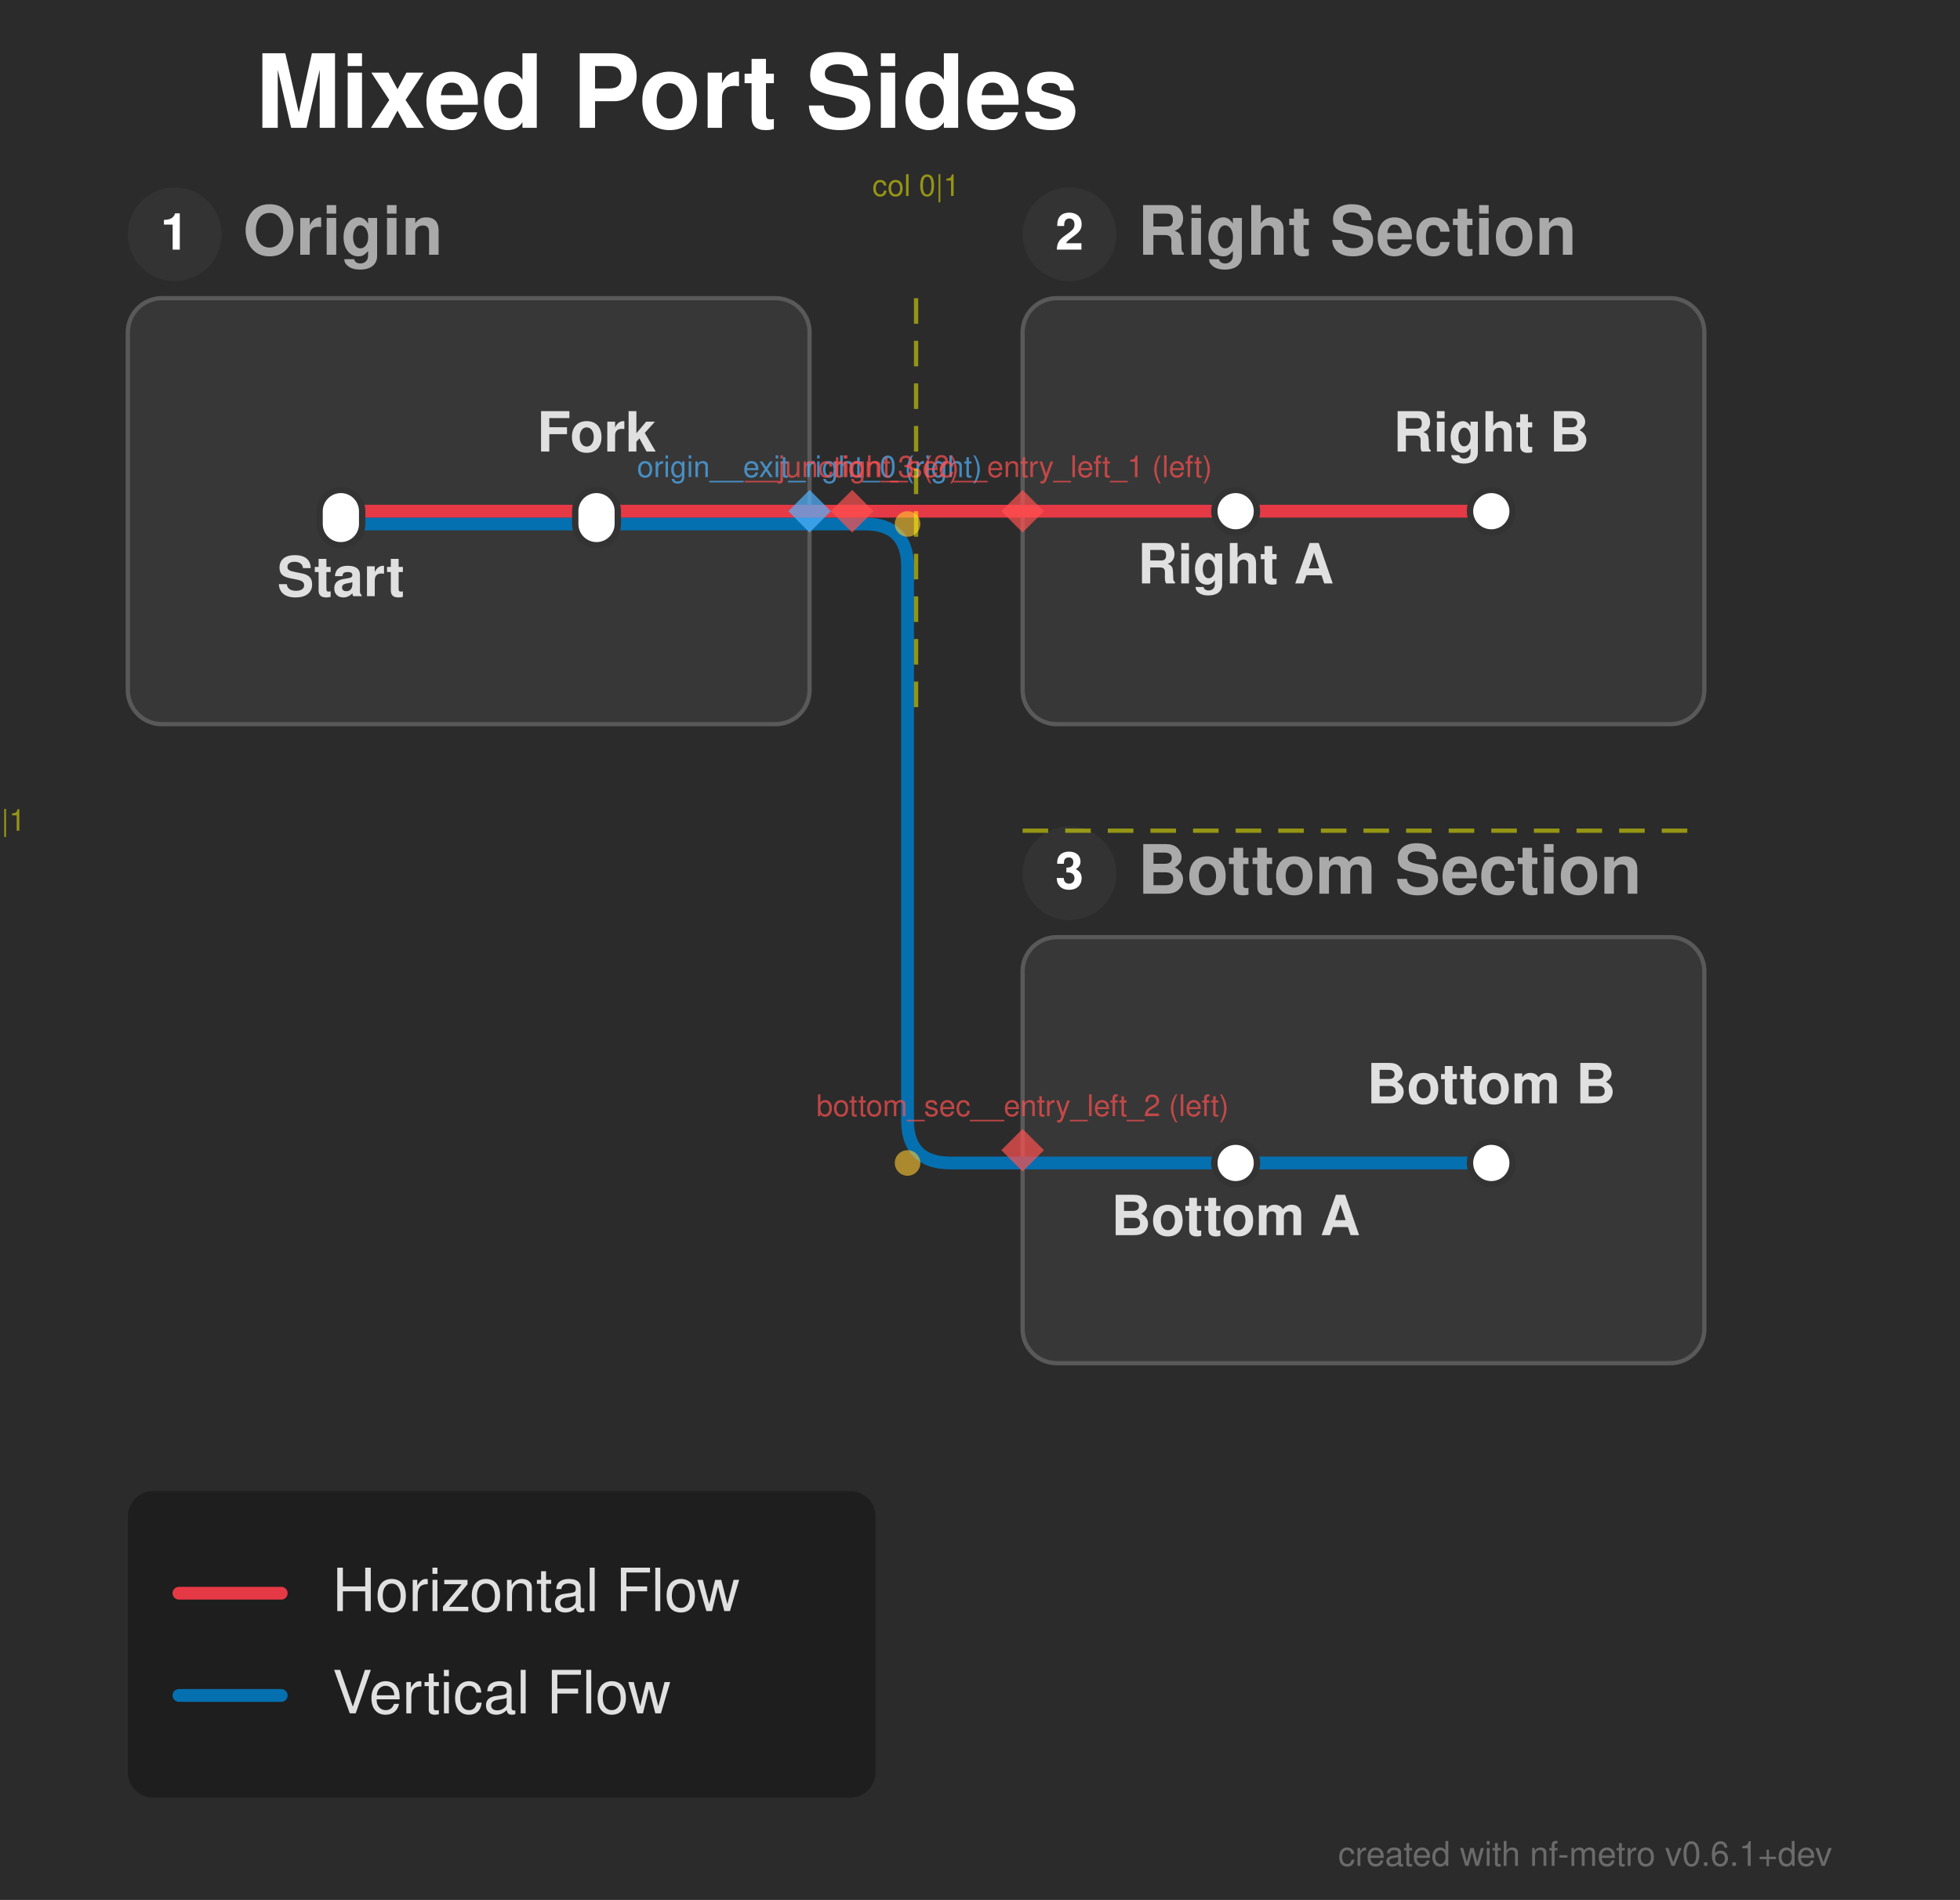
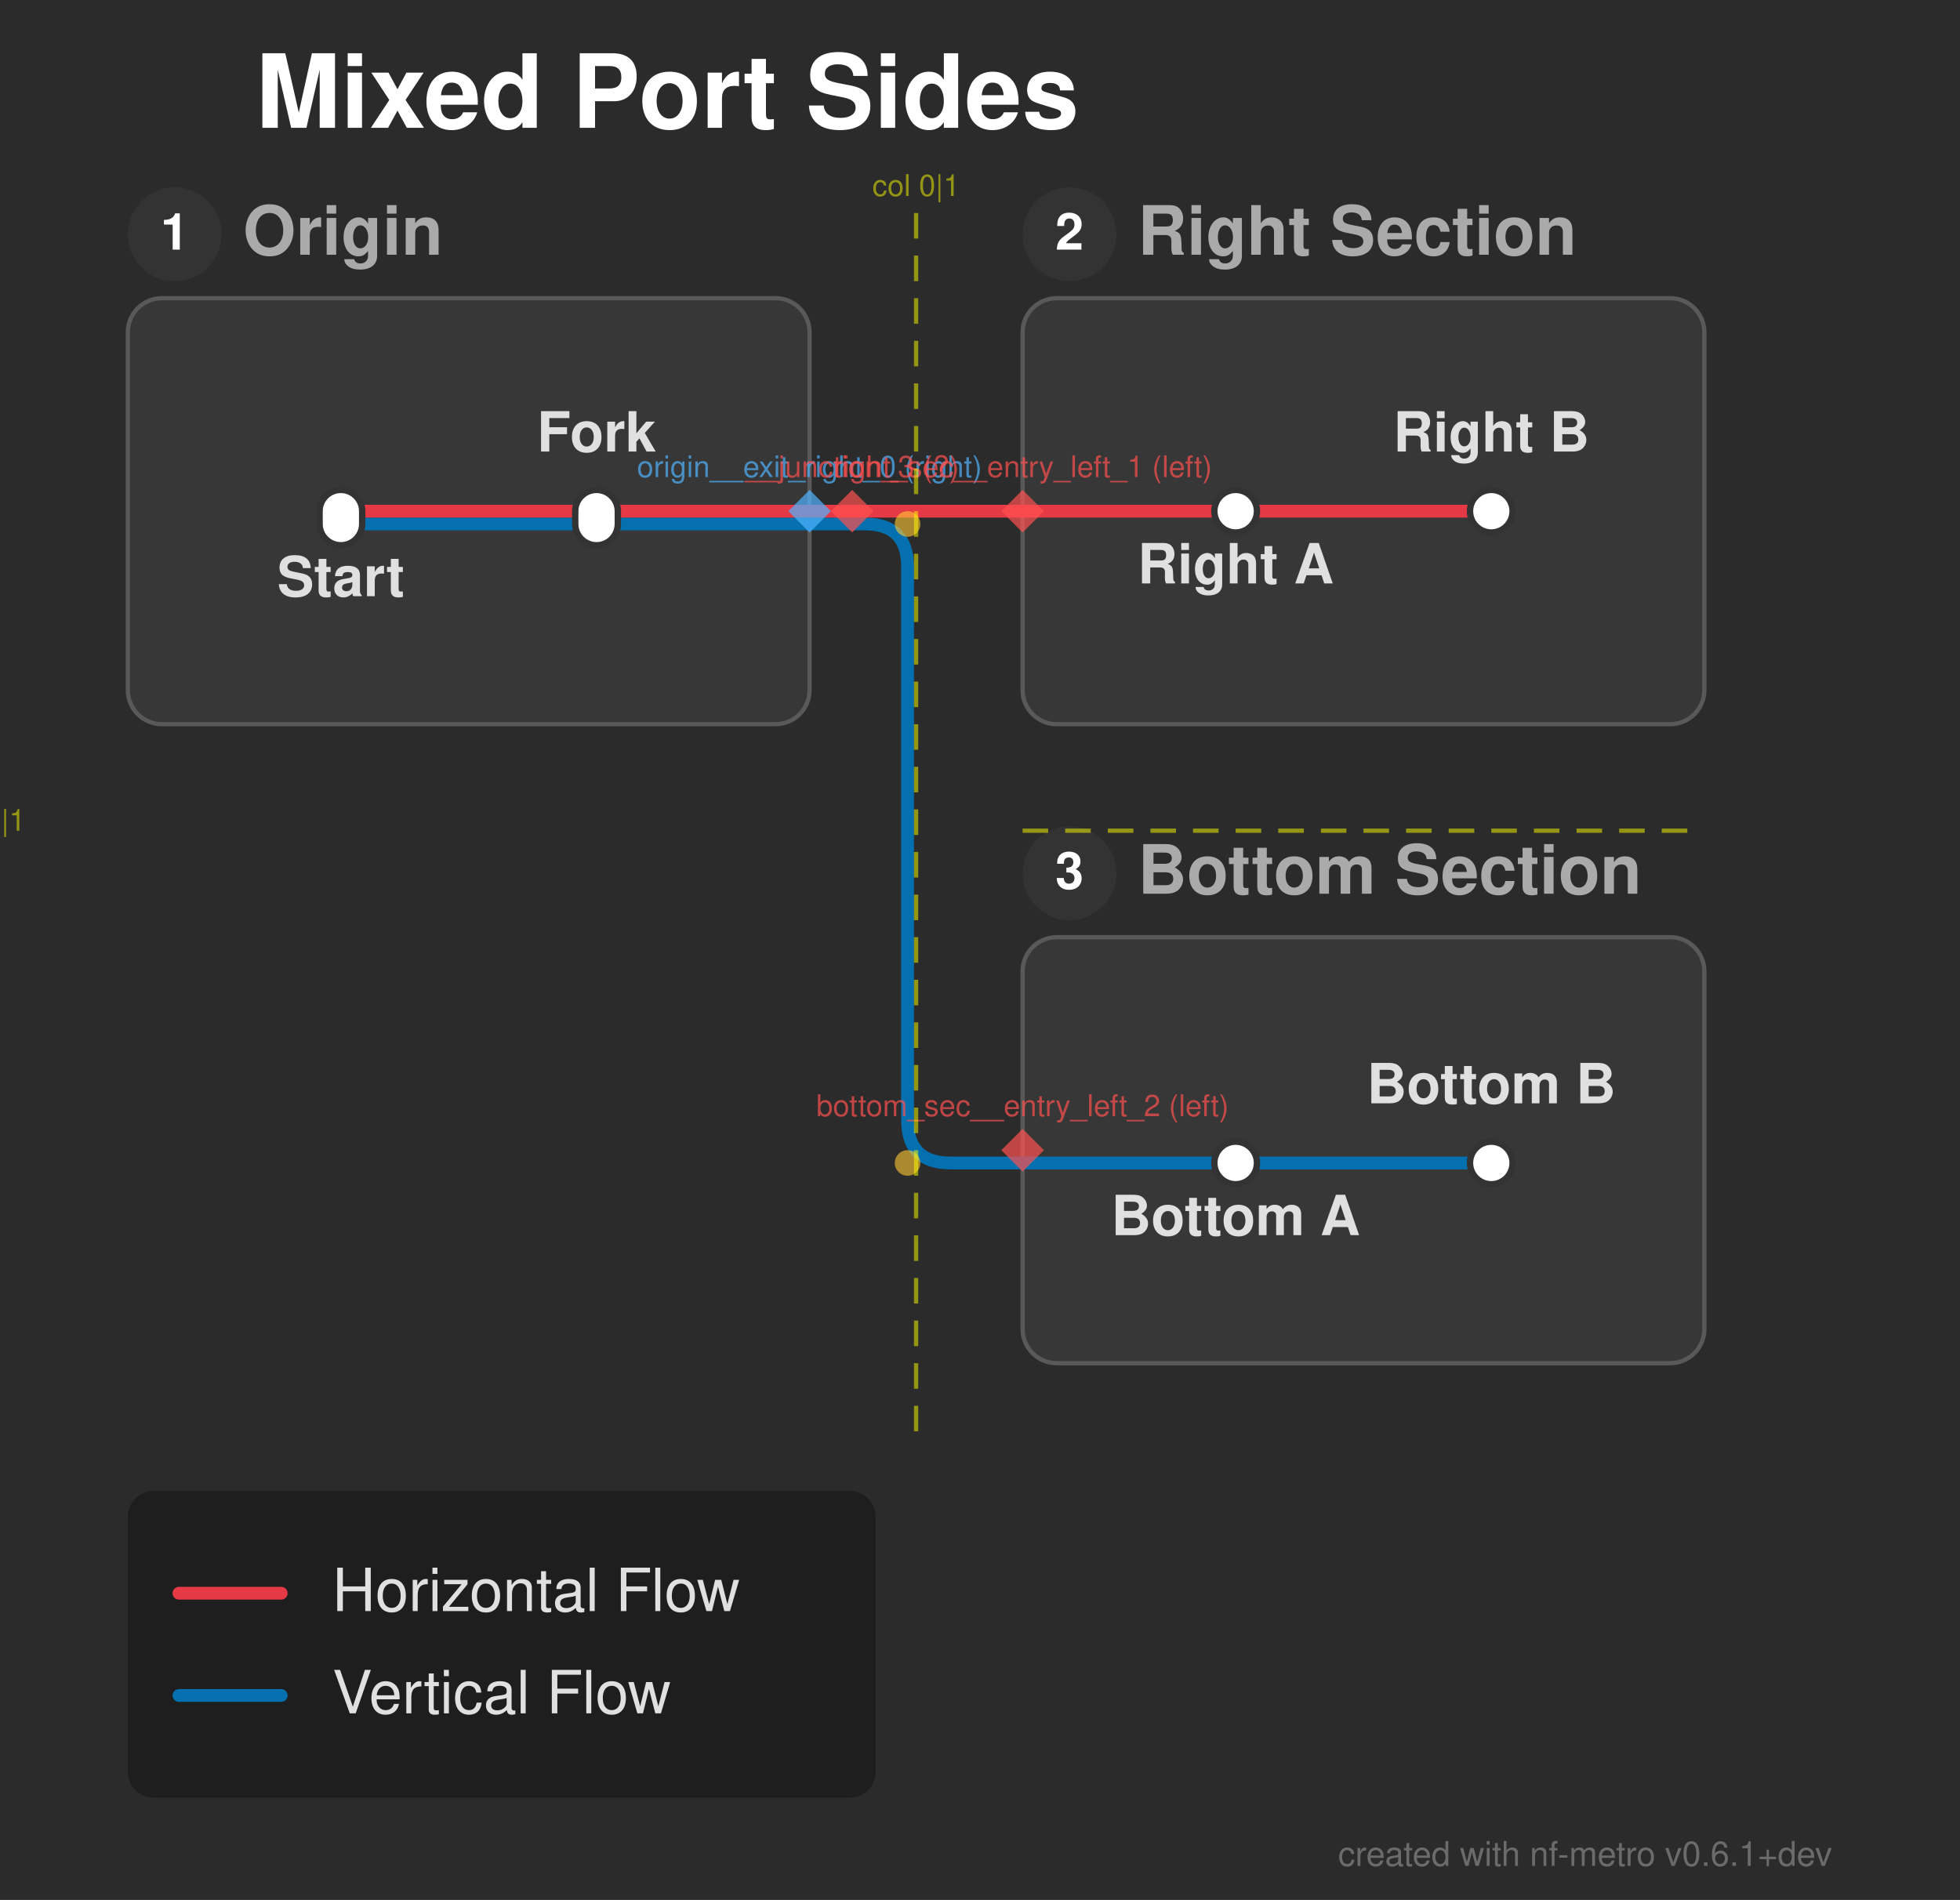
<svg xmlns="http://www.w3.org/2000/svg" width="460" height="446" viewBox="0 0 460 446">
  <defs>
</defs>
  <rect x="0" y="0" width="460" height="446" fill="#2b2b2b" />
  <text x="60.0" y="30.0" font-size="24.0" fill="#ffffff" font-family="'Helvetica Neue', Helvetica, Arial, sans-serif" font-weight="bold" class="nf-metro-title">Mixed Port Sides</text>
  <rect x="30.0" y="70.0" width="160.0" height="100.0" rx="8" ry="8" fill="#373737" stroke="#595959" stroke-width="1.0" class="nf-metro-section-box" data-section-id="origin" data-section-lines="horizontal,vertical" />
  <circle cx="41.0" cy="55.0" r="11" fill="#333333" class="nf-metro-section-num-circle" data-section-id="origin" />
  <text x="41.0" y="55.0" font-size="12" fill="#ffffff" font-family="'Helvetica Neue', Helvetica, Arial, sans-serif" font-weight="bold" text-anchor="middle" dy="0.3em" data-section-id="origin">1</text>
  <text x="57.0" y="55.0" font-size="16.0" fill="#aaaaaa" font-family="'Helvetica Neue', Helvetica, Arial, sans-serif" font-weight="bold" dy="0.3em" class="nf-metro-section-label" data-section-id="origin">Origin</text>
  <rect x="240.0" y="70.0" width="160.0" height="100.0" rx="8" ry="8" fill="#373737" stroke="#595959" stroke-width="1.0" class="nf-metro-section-box" data-section-id="right_sec" data-section-lines="horizontal" />
  <circle cx="251.0" cy="55.0" r="11" fill="#333333" class="nf-metro-section-num-circle" data-section-id="right_sec" />
  <text x="251.0" y="55.0" font-size="12" fill="#ffffff" font-family="'Helvetica Neue', Helvetica, Arial, sans-serif" font-weight="bold" text-anchor="middle" dy="0.3em" data-section-id="right_sec">2</text>
  <text x="267.0" y="55.0" font-size="16.0" fill="#aaaaaa" font-family="'Helvetica Neue', Helvetica, Arial, sans-serif" font-weight="bold" dy="0.3em" class="nf-metro-section-label" data-section-id="right_sec">Right Section</text>
  <rect x="240.0" y="220.0" width="160.0" height="100.0" rx="8" ry="8" fill="#373737" stroke="#595959" stroke-width="1.0" class="nf-metro-section-box" data-section-id="bottom_sec" data-section-lines="vertical" />
  <circle cx="251.0" cy="205.0" r="11" fill="#333333" class="nf-metro-section-num-circle" data-section-id="bottom_sec" />
  <text x="251.0" y="205.0" font-size="12" fill="#ffffff" font-family="'Helvetica Neue', Helvetica, Arial, sans-serif" font-weight="bold" text-anchor="middle" dy="0.3em" data-section-id="bottom_sec">3</text>
  <text x="267.0" y="205.0" font-size="16.0" fill="#aaaaaa" font-family="'Helvetica Neue', Helvetica, Arial, sans-serif" font-weight="bold" dy="0.3em" class="nf-metro-section-label" data-section-id="bottom_sec">Bottom Section</text>
  <path d="M80.0,123.0 L140.0,123.0" stroke="#0570b0" stroke-width="3.0" stroke-linecap="round" class="metro-line-vertical" data-line-id="vertical" />
  <path d="M290.0,273.0 L350.0,273.0" stroke="#0570b0" stroke-width="3.0" stroke-linecap="round" class="metro-line-vertical" data-line-id="vertical" />
  <path d="M140.0,123.0 L190.0,123.0" stroke="#0570b0" stroke-width="3.0" stroke-linecap="round" class="metro-line-vertical" data-line-id="vertical" />
  <path d="M240.0,273.0 L290.0,273.0" stroke="#0570b0" stroke-width="3.0" stroke-linecap="round" class="metro-line-vertical" data-line-id="vertical" />
  <path d="M190.0,123.0 L200.0,123.0" stroke="#0570b0" stroke-width="3.0" stroke-linecap="round" class="metro-line-vertical" data-line-id="vertical" />
  <path d="M200.0,123.0 L203.0,123.0 Q213.0,123.0,213.0,133.0 L213.0,263.0 Q213.0,273.0,223.0,273.0 L240.0,273.0" stroke="#0570b0" stroke-width="3.0" fill="none" stroke-linecap="round" stroke-linejoin="round" class="metro-line-vertical" data-line-id="vertical" />
  <path d="M80.0,120.0 L140.0,120.0" stroke="#e63946" stroke-width="3.0" stroke-linecap="round" class="metro-line-horizontal" data-line-id="horizontal" />
  <path d="M290.0,120.0 L350.0,120.0" stroke="#e63946" stroke-width="3.0" stroke-linecap="round" class="metro-line-horizontal" data-line-id="horizontal" />
  <path d="M140.0,120.0 L190.0,120.0" stroke="#e63946" stroke-width="3.0" stroke-linecap="round" class="metro-line-horizontal" data-line-id="horizontal" />
  <path d="M240.0,120.0 L290.0,120.0" stroke="#e63946" stroke-width="3.0" stroke-linecap="round" class="metro-line-horizontal" data-line-id="horizontal" />
  <path d="M190.0,120.0 L200.0,120.0" stroke="#e63946" stroke-width="3.0" stroke-linecap="round" class="metro-line-horizontal" data-line-id="horizontal" />
  <path d="M200.0,120.0 L240.0,120.0" stroke="#e63946" stroke-width="3.0" stroke-linecap="round" class="metro-line-horizontal" data-line-id="horizontal" />
  <rect x="75.0" y="115.0" width="10.0" height="13.0" rx="5.0" ry="5.0" fill="#ffffff" stroke="#333333" stroke-width="1.5" class="nf-metro-station" data-station-id="start" data-station-lines="horizontal,vertical" data-station-label="Start" data-section-id="origin" data-section-name="Origin" />
  <rect x="135.0" y="115.0" width="10.0" height="13.0" rx="5.0" ry="5.0" fill="#ffffff" stroke="#333333" stroke-width="1.5" class="nf-metro-station" data-station-id="fork" data-station-lines="horizontal,vertical" data-station-label="Fork" data-section-id="origin" data-section-name="Origin" />
  <rect x="285.0" y="115.0" width="10.0" height="10.0" rx="5.0" ry="5.0" fill="#ffffff" stroke="#333333" stroke-width="1.5" class="nf-metro-station" data-station-id="r1" data-station-lines="horizontal" data-station-label="Right A" data-section-id="right_sec" data-section-name="Right Section" />
  <rect x="345.0" y="115.0" width="10.0" height="10.0" rx="5.0" ry="5.0" fill="#ffffff" stroke="#333333" stroke-width="1.5" class="nf-metro-station" data-station-id="r2" data-station-lines="horizontal" data-station-label="Right B" data-section-id="right_sec" data-section-name="Right Section" />
  <rect x="285.0" y="268.0" width="10.0" height="10.0" rx="5.0" ry="5.0" fill="#ffffff" stroke="#333333" stroke-width="1.5" class="nf-metro-station" data-station-id="b1" data-station-lines="vertical" data-station-label="Bottom A" data-section-id="bottom_sec" data-section-name="Bottom Section" />
  <rect x="345.0" y="268.0" width="10.0" height="10.0" rx="5.0" ry="5.0" fill="#ffffff" stroke="#333333" stroke-width="1.5" class="nf-metro-station" data-station-id="b2" data-station-lines="vertical" data-station-label="Bottom B" data-section-id="bottom_sec" data-section-name="Bottom Section" />
  <text x="80.0" y="134.0" font-size="13.0" fill="#e0e0e0" font-family="'Helvetica Neue', Helvetica, Arial, sans-serif" font-weight="bold" text-anchor="middle" dominant-baseline="hanging" data-station-id="start" class="nf-metro-station-label">Start</text>
  <text x="290.0" y="131.0" font-size="13.0" fill="#e0e0e0" font-family="'Helvetica Neue', Helvetica, Arial, sans-serif" font-weight="bold" text-anchor="middle" dominant-baseline="hanging" data-station-id="r1" class="nf-metro-station-label">Right A</text>
  <text x="290.0" y="284.0" font-size="13.0" fill="#e0e0e0" font-family="'Helvetica Neue', Helvetica, Arial, sans-serif" font-weight="bold" text-anchor="middle" dominant-baseline="hanging" data-station-id="b1" class="nf-metro-station-label">Bottom A</text>
  <text x="140.0" y="106.0" font-size="13.0" fill="#e0e0e0" font-family="'Helvetica Neue', Helvetica, Arial, sans-serif" font-weight="bold" text-anchor="middle" dominant-baseline="auto" data-station-id="fork" class="nf-metro-station-label">Fork</text>
  <text x="350.0" y="106.0" font-size="13.0" fill="#e0e0e0" font-family="'Helvetica Neue', Helvetica, Arial, sans-serif" font-weight="bold" text-anchor="middle" dominant-baseline="auto" data-station-id="r2" class="nf-metro-station-label">Right B</text>
  <text x="350.0" y="259.0" font-size="13.0" fill="#e0e0e0" font-family="'Helvetica Neue', Helvetica, Arial, sans-serif" font-weight="bold" text-anchor="middle" dominant-baseline="auto" data-station-id="b2" class="nf-metro-station-label">Bottom B</text>
  <circle cx="213.0" cy="123.0" r="3.0" fill="rgba(255, 200, 50, 0.6)" />
  <circle cx="213.0" cy="273.0" r="3.0" fill="rgba(255, 200, 50, 0.6)" />
  <path d="M190.0,115.0 L195.0,120.0 L190.0,125.0 L185.0,120.0 Z" fill="rgba(80, 180, 255, 0.7)" stroke="none" />
  <text x="190.0" y="112.0" font-size="7" fill="rgba(80, 180, 255, 0.7)" font-family="'Helvetica Neue', Helvetica, Arial, sans-serif" text-anchor="middle" dominant-baseline="auto">origin__exit_right_0 (right)</text>
  <path d="M240.0,115.0 L245.0,120.0 L240.0,125.0 L235.0,120.0 Z" fill="rgba(255, 80, 80, 0.7)" stroke="none" />
  <text x="240.0" y="112.0" font-size="7" fill="rgba(255, 80, 80, 0.7)" font-family="'Helvetica Neue', Helvetica, Arial, sans-serif" text-anchor="middle" dominant-baseline="auto">right_sec__entry_left_1 (left)</text>
  <path d="M240.0,265.0 L245.0,270.0 L240.0,275.0 L235.0,270.0 Z" fill="rgba(255, 80, 80, 0.7)" stroke="none" />
  <text x="240.0" y="262.0" font-size="7" fill="rgba(255, 80, 80, 0.7)" font-family="'Helvetica Neue', Helvetica, Arial, sans-serif" text-anchor="middle" dominant-baseline="auto">bottom_sec__entry_left_2 (left)</text>
  <path d="M200.0,115.0 L205.0,120.0 L200.0,125.0 L195.0,120.0 Z" fill="rgba(255, 80, 80, 0.7)" stroke="none" />
  <text x="200.0" y="112.0" font-size="7" fill="rgba(255, 80, 80, 0.7)" font-family="'Helvetica Neue', Helvetica, Arial, sans-serif" text-anchor="middle" dominant-baseline="auto">__junction_3 (?)</text>
-   <path d="M215.0,70.0 L215.0,170.0" stroke="rgba(255, 255, 0, 0.5)" stroke-width="1" stroke-dasharray="6,4" />
+   <path d="M215.0,50.0 L215.0,340.0" stroke="rgba(255, 255, 0, 0.5)" stroke-width="1" stroke-dasharray="6,4" />
  <text x="215.0" y="46.0" font-size="7" fill="rgba(255, 255, 0, 0.5)" font-family="'Helvetica Neue', Helvetica, Arial, sans-serif" text-anchor="middle">col 0|1</text>
  <path d="M240.0,195.0 L400.0,195.0" stroke="rgba(255, 255, 0, 0.5)" stroke-width="1" stroke-dasharray="6,4" />
  <text x="6.0" y="195.0" font-size="7" fill="rgba(255, 255, 0, 0.5)" font-family="'Helvetica Neue', Helvetica, Arial, sans-serif" text-anchor="end">row 0|1</text>
  <rect x="30.0" y="350.0" width="175.5" height="72.0" rx="6" ry="6" fill="rgba(0, 0, 0, 0.3)" />
  <path d="M42.0,374.0 L66.0,374.0" stroke="#e63946" stroke-width="3.0" stroke-linecap="round" />
  <text x="78.0" y="374.0" font-size="14.0" fill="#e0e0e0" font-family="'Helvetica Neue', Helvetica, Arial, sans-serif" dy="0.3em">Horizontal Flow</text>
  <path d="M42.0,398.0 L66.0,398.0" stroke="#0570b0" stroke-width="3.0" stroke-linecap="round" />
  <text x="78.0" y="398.0" font-size="14.0" fill="#e0e0e0" font-family="'Helvetica Neue', Helvetica, Arial, sans-serif" dy="0.3em">Vertical Flow</text>
  <text x="430.0" y="438.0" font-size="8" fill="rgba(150, 150, 150, 0.6)" font-family="'Helvetica Neue', Helvetica, Arial, sans-serif" text-anchor="end">created with nf-metro v0.6.1+dev</text>
</svg>
